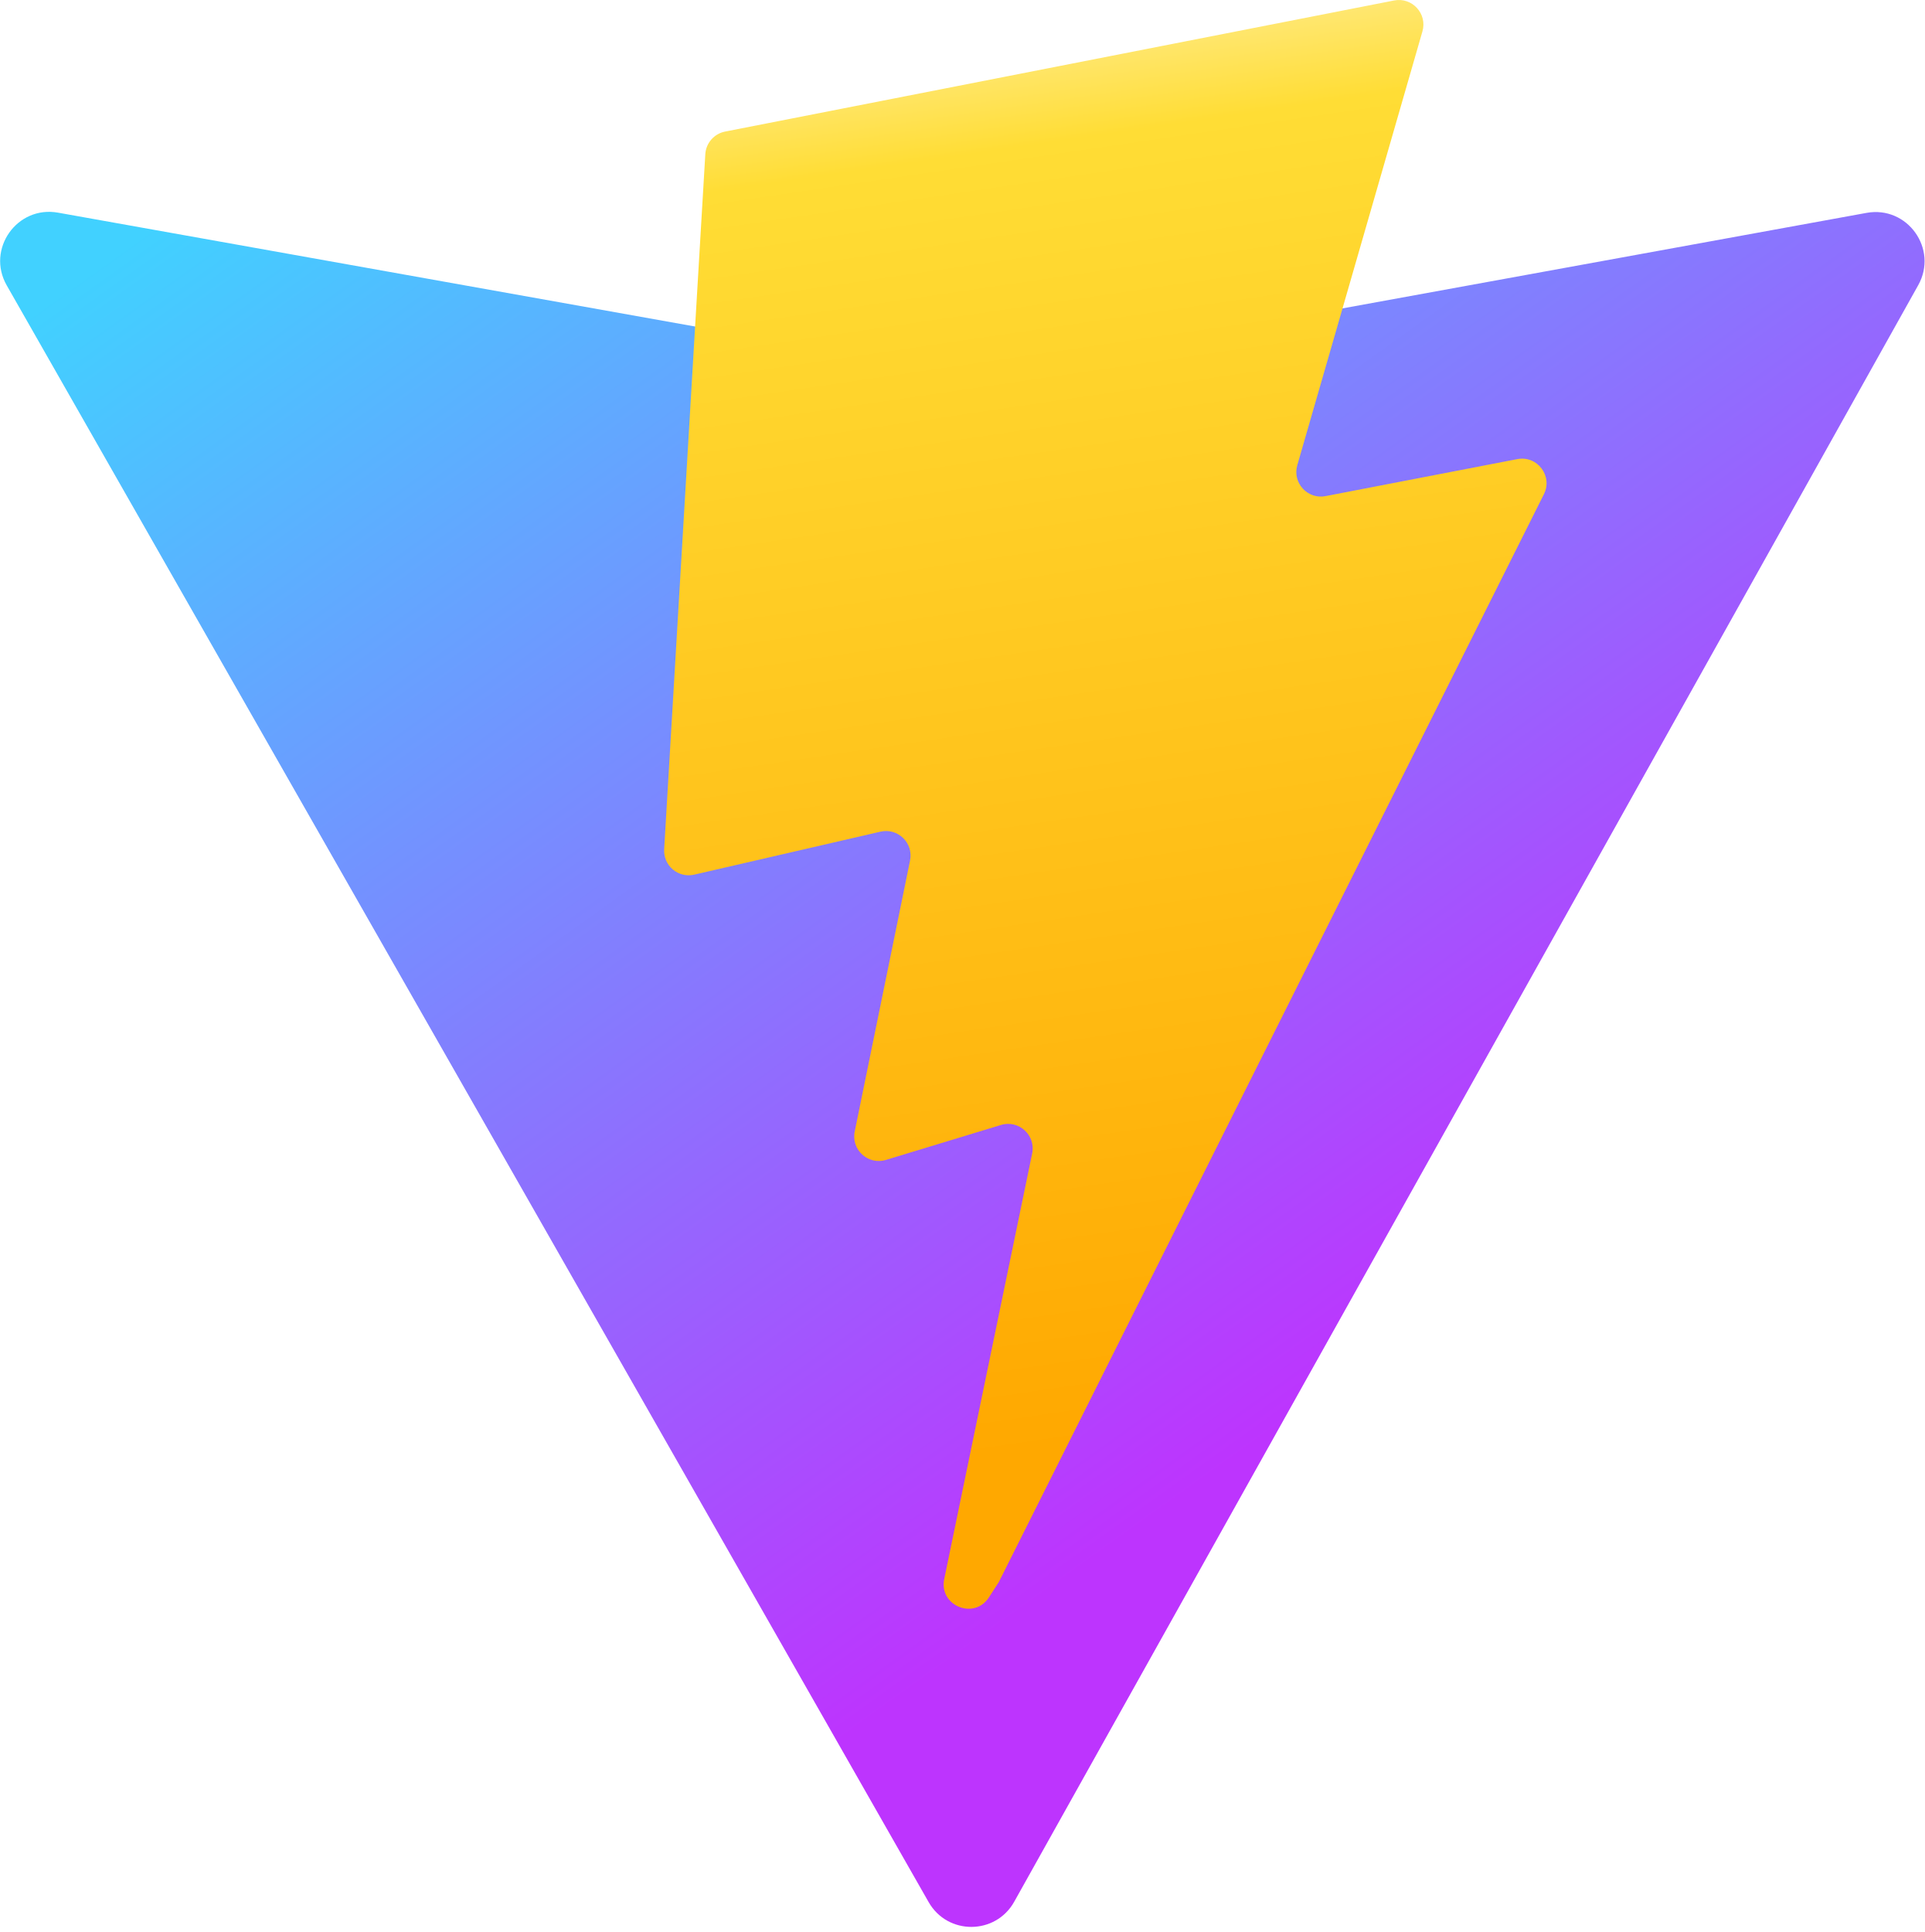
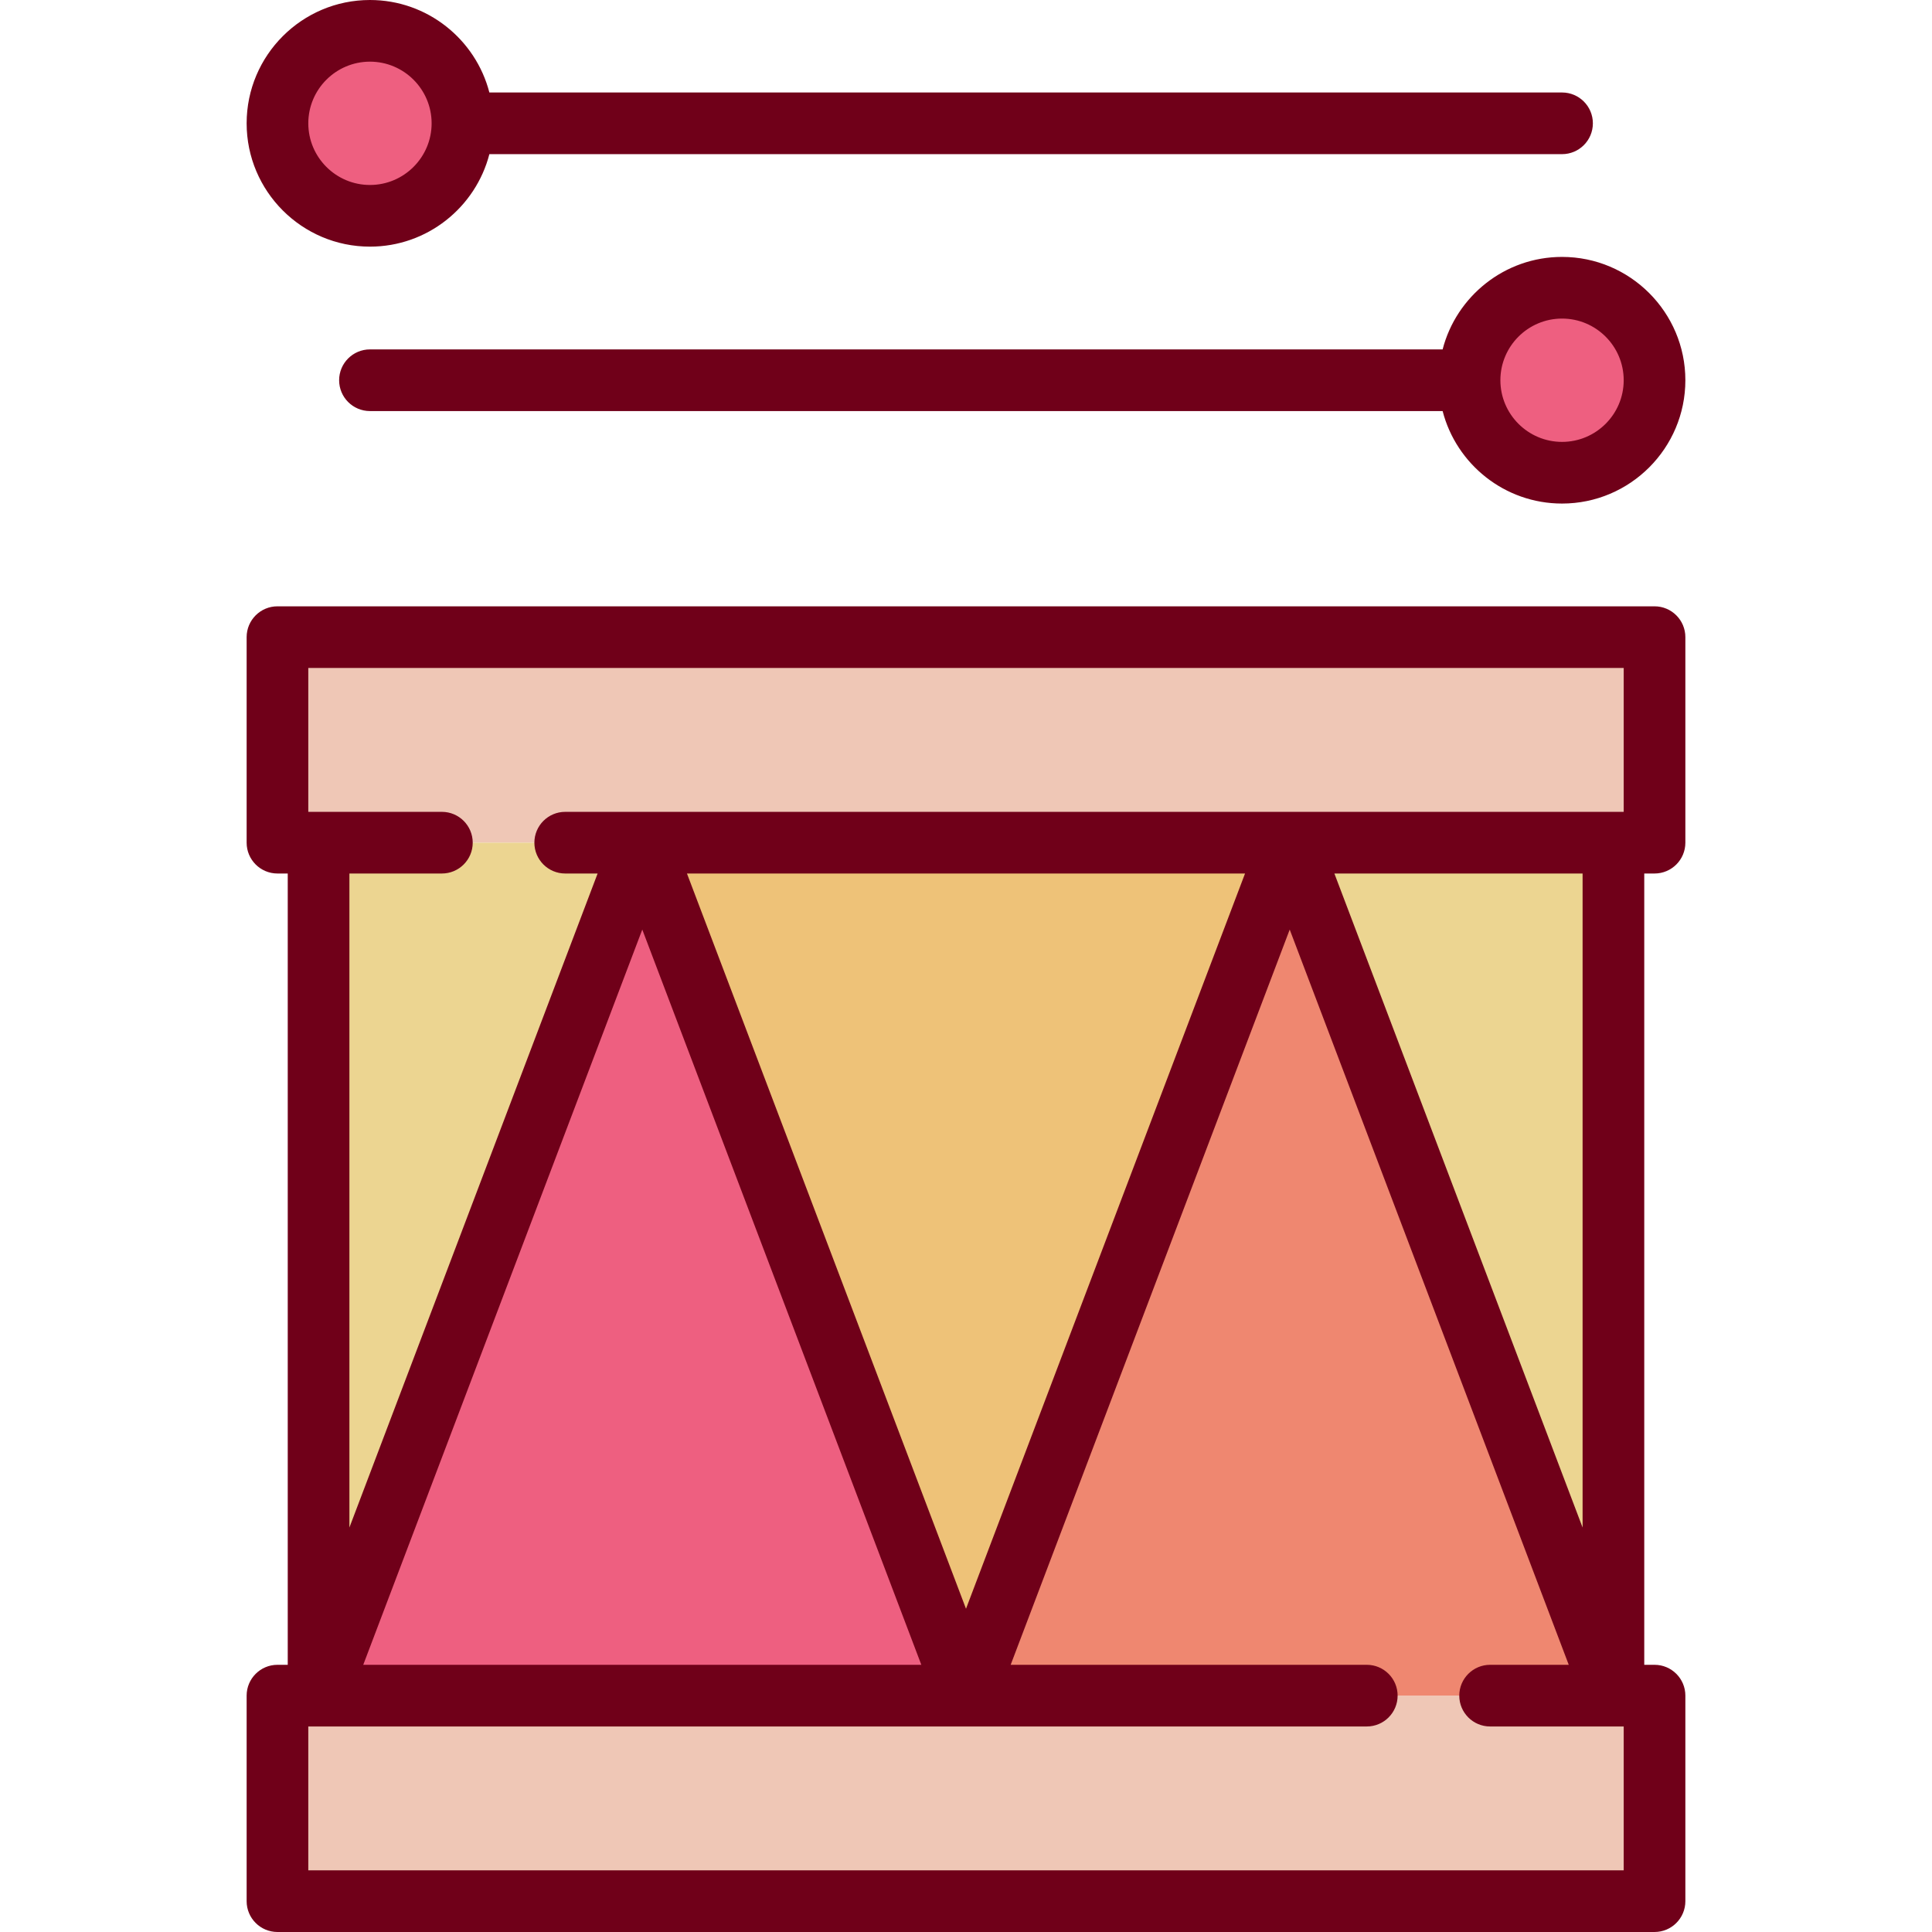
- <svg xmlns="http://www.w3.org/2000/svg" aria-hidden="true" role="img" class="iconify iconify--logos" width="31.88" height="32" preserveAspectRatio="xMidYMid meet" viewBox="0 0 256 257">
-   <defs>
-     <linearGradient id="IconifyId1813088fe1fbc01fb466" x1="-.828%" x2="57.636%" y1="7.652%" y2="78.411%">
-       <stop offset="0%" stop-color="#41D1FF" />
-       <stop offset="100%" stop-color="#BD34FE" />
-     </linearGradient>
-     <linearGradient id="IconifyId1813088fe1fbc01fb467" x1="43.376%" x2="50.316%" y1="2.242%" y2="89.03%">
-       <stop offset="0%" stop-color="#FFEA83" />
-       <stop offset="8.333%" stop-color="#FFDD35" />
-       <stop offset="100%" stop-color="#FFA800" />
-     </linearGradient>
-   </defs>
-   <path fill="url(#IconifyId1813088fe1fbc01fb466)" d="M255.153 37.938L134.897 252.976c-2.483 4.44-8.862 4.466-11.382.048L.875 37.958c-2.746-4.814 1.371-10.646 6.827-9.67l120.385 21.517a6.537 6.537 0 0 0 2.322-.004l117.867-21.483c5.438-.991 9.574 4.796 6.877 9.62Z" />
-   <path fill="url(#IconifyId1813088fe1fbc01fb467)" d="M185.432.063L96.44 17.501a3.268 3.268 0 0 0-2.634 3.014l-5.474 92.456a3.268 3.268 0 0 0 3.997 3.378l24.777-5.718c2.318-.535 4.413 1.507 3.936 3.838l-7.361 36.047c-.495 2.426 1.782 4.5 4.151 3.78l15.304-4.649c2.372-.72 4.652 1.36 4.15 3.788l-11.698 56.621c-.732 3.542 3.979 5.473 5.943 2.437l1.313-2.028l72.516-144.72c1.215-2.423-.88-5.186-3.54-4.672l-25.505 4.922c-2.396.462-4.435-1.77-3.759-4.114l16.646-57.705c.677-2.35-1.37-4.583-3.769-4.113Z" />
+ <svg xmlns="http://www.w3.org/2000/svg" version="1.1" id="Layer_1" x="0px" y="0px" viewBox="0 0 512 512" style="enable-background:new 0 0 512 512;" xml:space="preserve">
+   <g>
+     <rect x="73.532" y="449.362" style="fill:#EFC7B6;" width="364.936" height="54.468" />
+     <rect x="73.532" y="168.851" style="fill:#EFC7B6;" width="364.936" height="54.468" />
+   </g>
+   <g>
+     <path style="fill:#EE5F80;" d="M413.957,76.255c13.541,0,24.511,10.97,24.511,24.511s-10.97,24.511-24.511,24.511   c-13.541,0-24.511-10.97-24.511-24.511S400.417,76.255,413.957,76.255z" />
+     <path style="fill:#EE5F80;" d="M98.043,8.17c13.541,0,24.511,10.97,24.511,24.511s-10.97,24.511-24.511,24.511   s-24.511-10.97-24.511-24.511S84.502,8.17,98.043,8.17z" />
+   </g>
+   <g>
+     <polygon style="fill:#ECD591;" points="170.213,223.319 84.426,449.362 84.426,223.319  " />
+     <polygon style="fill:#ECD591;" points="427.574,223.319 427.574,449.362 341.787,223.319  " />
+   </g>
+   <polygon style="fill:#EEC278;" points="341.787,223.319 256,449.362 170.213,223.319 " />
+   <polygon style="fill:#EF8770;" points="341.787,223.319 427.574,449.362 256,449.362 " />
+   <polygon style="fill:#EE5F80;" points="170.213,223.319 256,449.362 84.426,449.362 " />
+   <g>
+     <path style="fill:#700019;" d="M438.468,160.681H73.532c-4.513,0-8.17,3.658-8.17,8.17v54.468c0,4.512,3.657,8.17,8.17,8.17h2.723   v209.702h-2.723c-4.513,0-8.17,3.658-8.17,8.17v54.468c0,4.512,3.657,8.17,8.17,8.17h364.936c4.513,0,8.17-3.658,8.17-8.17v-54.468   c0-4.512-3.657-8.17-8.17-8.17h-2.723V231.489h2.723c4.513,0,8.17-3.658,8.17-8.17v-54.468   C446.638,164.339,442.981,160.681,438.468,160.681z M117.106,231.489c4.513,0,8.17-3.658,8.17-8.17c0-4.512-3.657-8.17-8.17-8.17   H81.702v-38.128h348.596v38.128H149.787c-4.513,0-8.17,3.658-8.17,8.17c0,4.512,3.657,8.17,8.17,8.17h8.586l-65.778,173.32v-173.32   H117.106z M182.052,231.489h147.896L256,426.336L182.052,231.489z M244.161,441.191H96.265l73.948-194.846L244.161,441.191z    M430.298,495.66H81.702v-38.128h280.511c4.513,0,8.17-3.658,8.17-8.17c0-4.512-3.657-8.17-8.17-8.17h-94.374l73.948-194.846   l73.948,194.846h-20.842c-4.513,0-8.17,3.658-8.17,8.17c0,4.512,3.657,8.17,8.17,8.17h32.654c0.075,0,2.751,0,2.751,0V495.66z    M419.404,404.809l-65.778-173.32h65.778V404.809z" />
+     <path style="fill:#700019;" d="M382.31,92.596H98.043c-4.513,0-8.17,3.658-8.17,8.17c0,4.512,3.657,8.17,8.17,8.17H382.31   c3.637,14.08,16.447,24.511,31.647,24.511c18.02,0,32.681-14.661,32.681-32.681s-14.661-32.681-32.681-32.681   C398.758,68.085,385.948,78.516,382.31,92.596z M430.298,100.766c0,9.01-7.33,16.34-16.34,16.34s-16.34-7.33-16.34-16.34   s7.33-16.34,16.34-16.34S430.298,91.756,430.298,100.766z" />
+     <path style="fill:#700019;" d="M98.043,65.362c15.2,0,28.01-10.431,31.647-24.511h284.268c4.513,0,8.17-3.658,8.17-8.17   s-3.657-8.17-8.17-8.17H129.69C126.052,10.431,113.242,0,98.043,0c-18.02,0-32.681,14.661-32.681,32.681   S80.022,65.362,98.043,65.362z M98.043,16.34c9.01,0,16.34,7.33,16.34,16.34s-7.33,16.34-16.34,16.34s-16.34-7.33-16.34-16.34   S89.032,16.34,98.043,16.34z" />
+   </g>
+   <g>
+ </g>
+   <g>
+ </g>
+   <g>
+ </g>
+   <g>
+ </g>
+   <g>
+ </g>
+   <g>
+ </g>
+   <g>
+ </g>
+   <g>
+ </g>
+   <g>
+ </g>
+   <g>
+ </g>
+   <g>
+ </g>
+   <g>
+ </g>
+   <g>
+ </g>
+   <g>
+ </g>
+   <g>
+ </g>
</svg>
